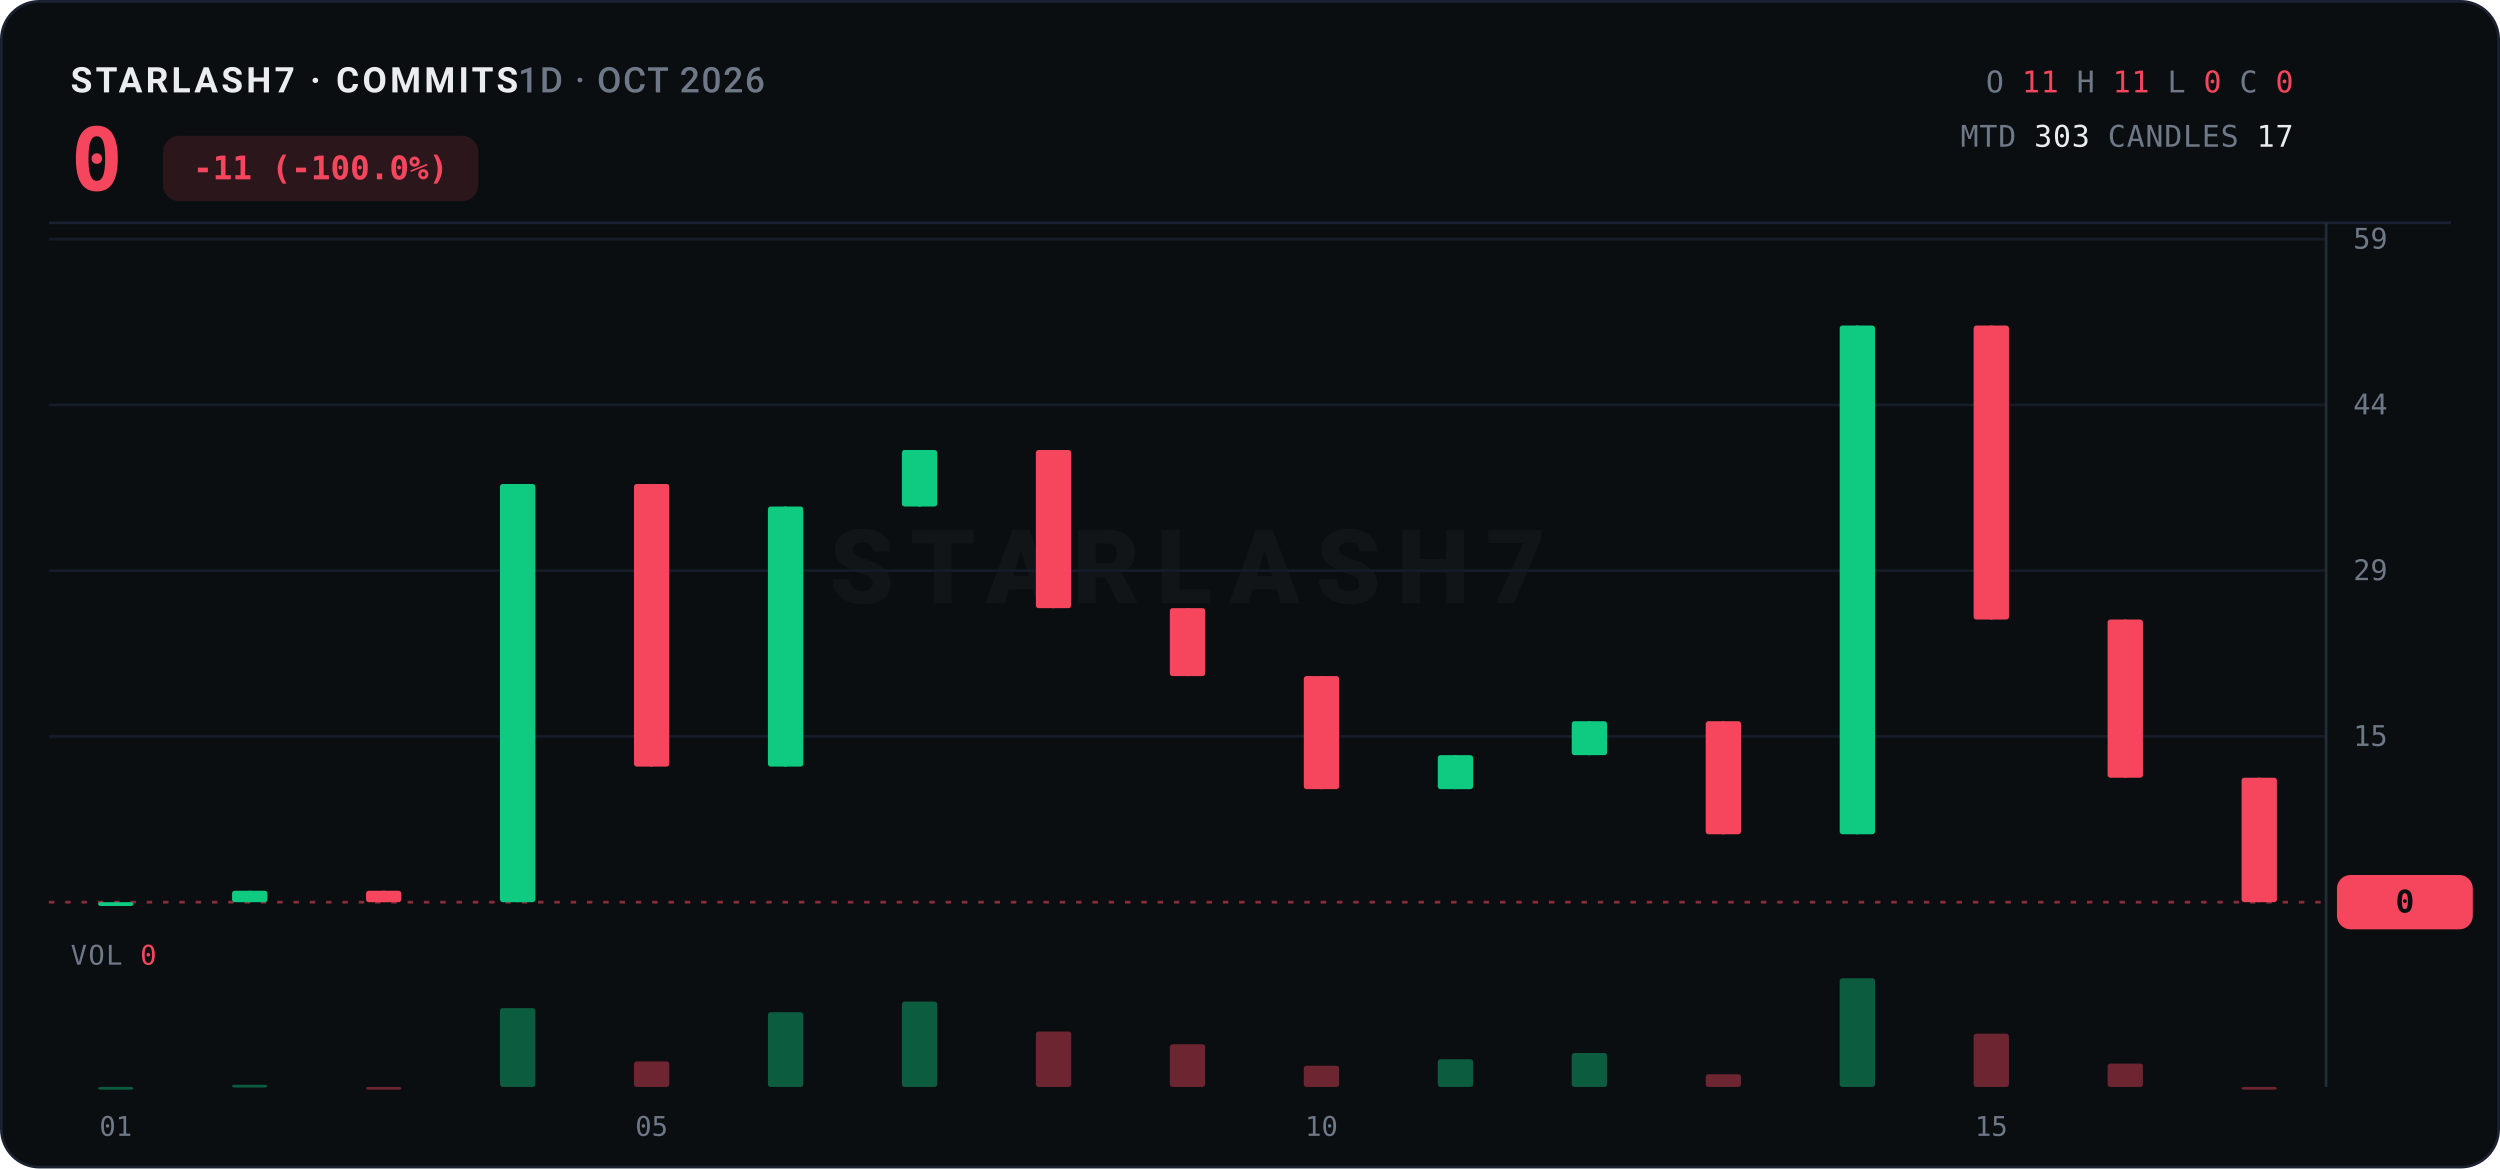
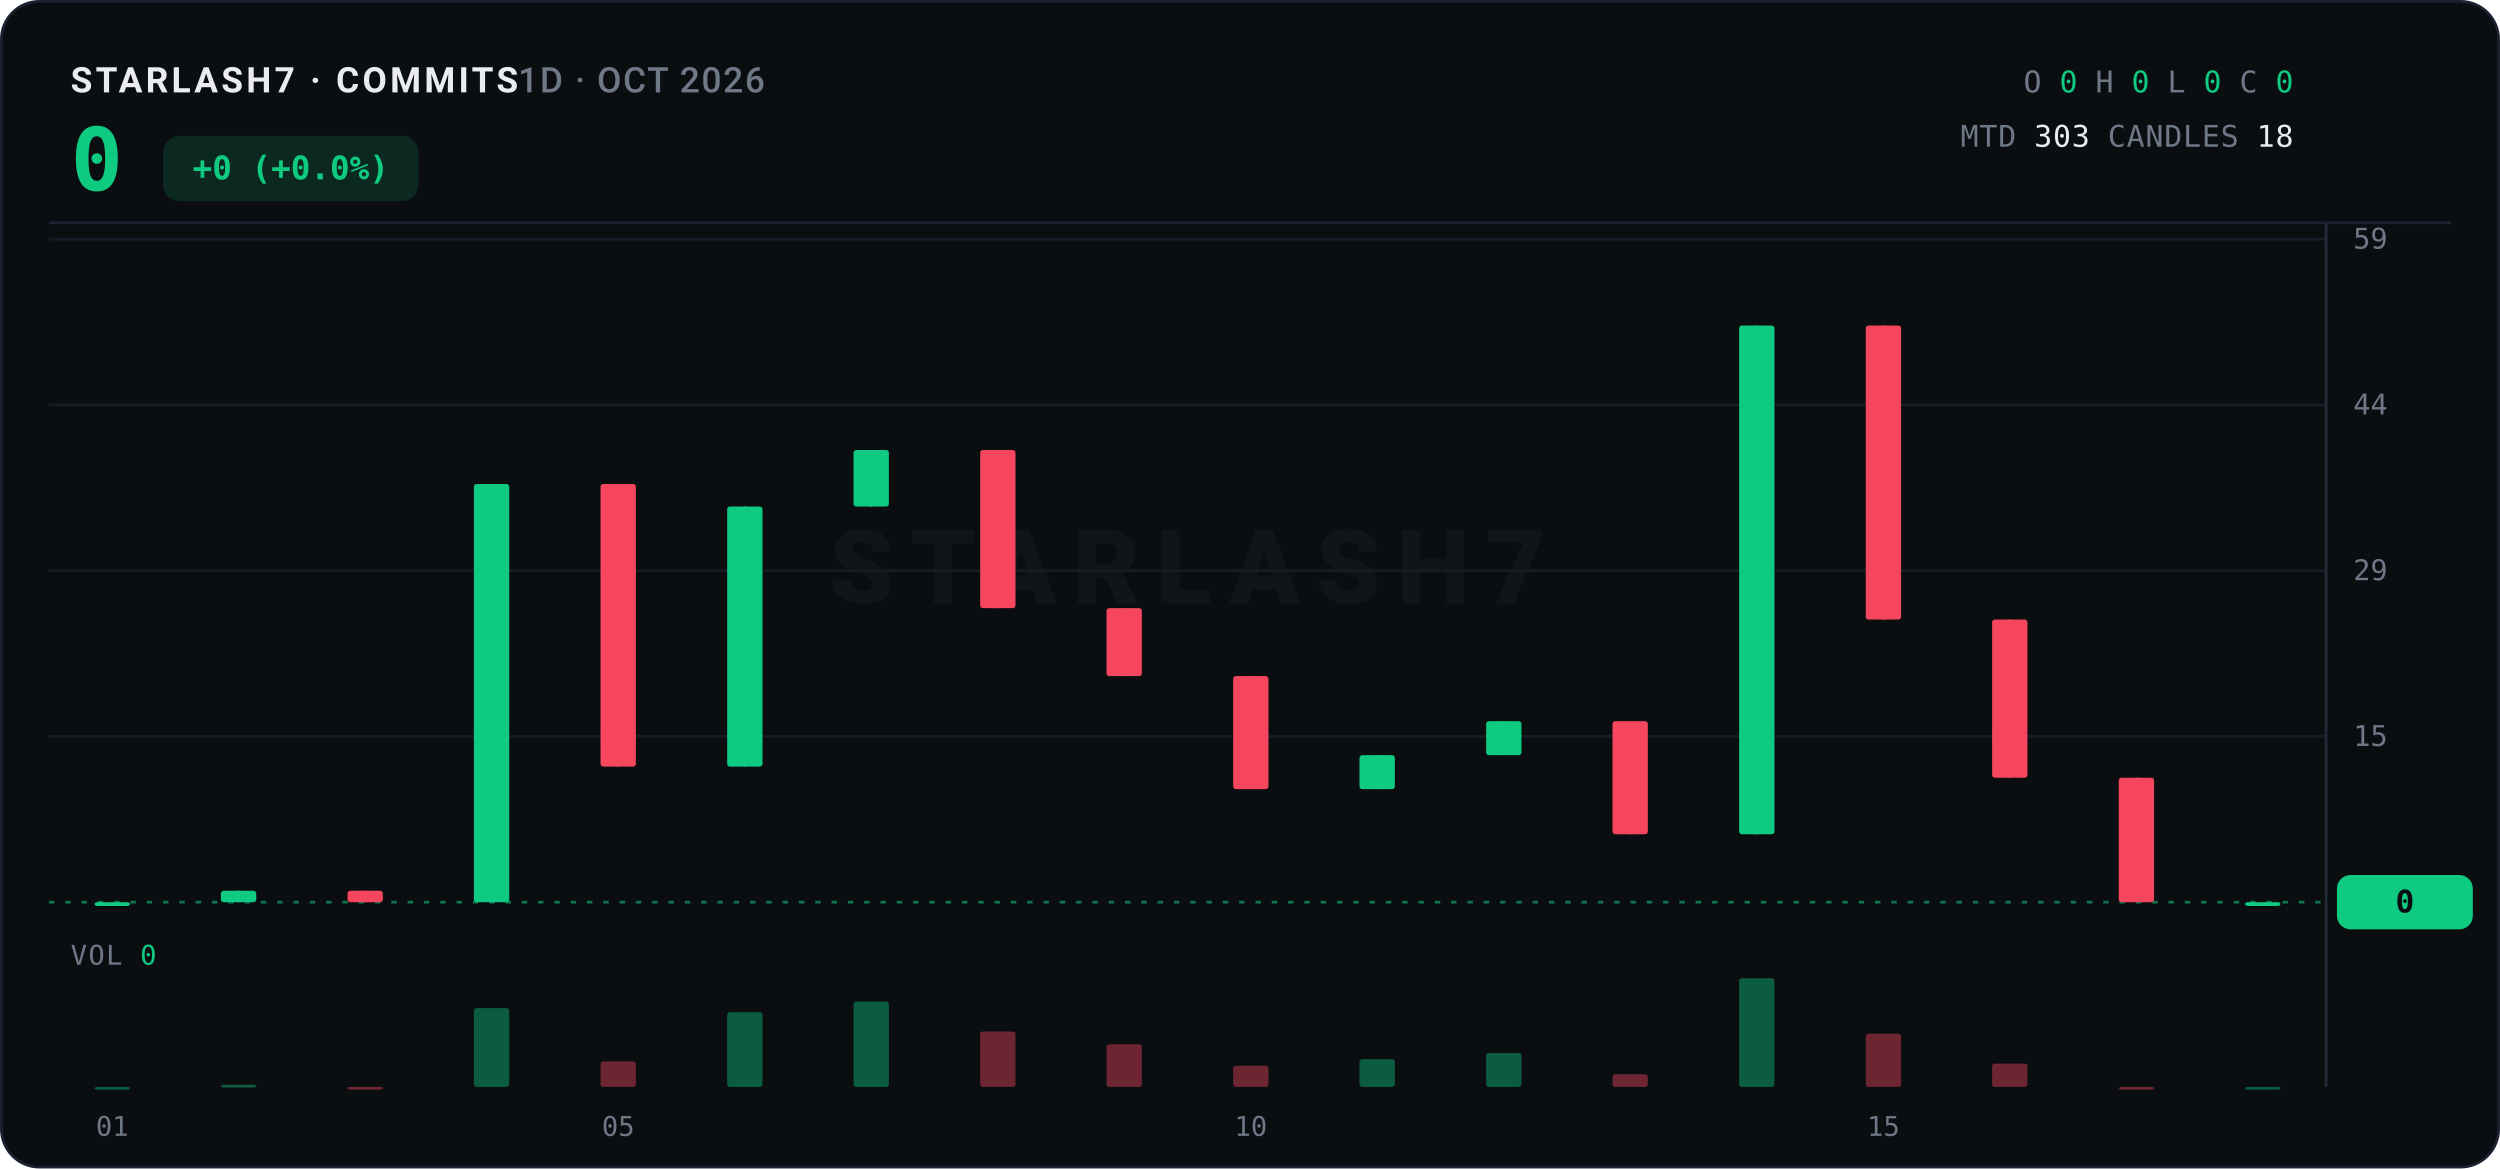
<svg xmlns="http://www.w3.org/2000/svg" width="920" height="430" viewBox="0 0 920 430">
  <rect x="0.5" y="0.5" width="919" height="429" rx="14" fill="#0B0E11" stroke="#1B2130" />
  <text x="26" y="34" font-family="ui-sans-serif,system-ui,-apple-system,'Segoe UI',Roboto,sans-serif" font-size="13" font-weight="700" letter-spacing="1.2" fill="#EAECEF">STARLASH7 · COMMITS<tspan fill="#6E7887" font-weight="500" letter-spacing="0.6">  1D · OCT 2026</tspan>
  </text>
-   <text x="26" y="70" font-family="ui-monospace,'SF Mono',SFMono-Regular,Menlo,Consolas,monospace" font-size="32" font-weight="800" fill="#F6465D" letter-spacing="-0.5">0</text>
-   <rect x="60" y="50" width="116" height="24" rx="6" fill="#F6465D" opacity="0.14" />
-   <text x="118" y="66" text-anchor="middle" font-family="ui-monospace,'SF Mono',SFMono-Regular,Menlo,Consolas,monospace" font-size="12" font-weight="700" fill="#F6465D">-11 (-100.0%)</text>
+   <text x="26" y="70" font-family="ui-monospace,'SF Mono',SFMono-Regular,Menlo,Consolas,monospace" font-size="32" font-weight="800" fill="#0ECB81" letter-spacing="-0.5">0</text>
+   <rect x="60" y="50" width="94" height="24" rx="6" fill="#0ECB81" opacity="0.14" />
+   <text x="107" y="66" text-anchor="middle" font-family="ui-monospace,'SF Mono',SFMono-Regular,Menlo,Consolas,monospace" font-size="12" font-weight="700" fill="#0ECB81">+0 (+0.0%)</text>
  <text x="844" y="34" text-anchor="end" font-family="ui-monospace,'SF Mono',SFMono-Regular,Menlo,Consolas,monospace" font-size="11" letter-spacing="0.3">
    <tspan fill="#6E7887">O</tspan>
-     <tspan fill="#F6465D">11</tspan>
+     <tspan fill="#0ECB81">0</tspan>
    <tspan fill="#6E7887">H</tspan>
-     <tspan fill="#F6465D">11</tspan>
+     <tspan fill="#0ECB81">0</tspan>
    <tspan fill="#6E7887">L</tspan>
-     <tspan fill="#F6465D">0</tspan>
+     <tspan fill="#0ECB81">0</tspan>
    <tspan fill="#6E7887">C</tspan>
-     <tspan fill="#F6465D">0</tspan>
+     <tspan fill="#0ECB81">0</tspan>
  </text>
  <text x="844" y="54" text-anchor="end" font-family="ui-monospace,'SF Mono',SFMono-Regular,Menlo,Consolas,monospace" font-size="11" letter-spacing="0.3">
    <tspan fill="#6E7887">MTD</tspan>
    <tspan fill="#EAECEF">303</tspan>
    <tspan fill="#6E7887">CANDLES</tspan>
-     <tspan fill="#EAECEF">17</tspan>
+     <tspan fill="#EAECEF">18</tspan>
  </text>
  <line x1="18" y1="82" x2="902" y2="82" stroke="#1B2130" stroke-width="1" />
  <text x="437.0" y="222.0" text-anchor="middle" font-family="ui-sans-serif,system-ui,-apple-system,'Segoe UI',Roboto,sans-serif" font-size="38" font-weight="800" letter-spacing="6" fill="#EAECEF" opacity="0.035">STARLASH7</text>
  <line x1="18" y1="271.0" x2="856" y2="271.0" stroke="#161C26" stroke-width="1" />
  <text x="866" y="274.5" font-family="ui-monospace,'SF Mono',SFMono-Regular,Menlo,Consolas,monospace" font-size="10.5" fill="#6E7887">15</text>
  <line x1="18" y1="210.0" x2="856" y2="210.0" stroke="#161C26" stroke-width="1" />
  <text x="866" y="213.5" font-family="ui-monospace,'SF Mono',SFMono-Regular,Menlo,Consolas,monospace" font-size="10.5" fill="#6E7887">29</text>
  <line x1="18" y1="149.0" x2="856" y2="149.0" stroke="#161C26" stroke-width="1" />
  <text x="866" y="152.5" font-family="ui-monospace,'SF Mono',SFMono-Regular,Menlo,Consolas,monospace" font-size="10.5" fill="#6E7887">44</text>
  <line x1="18" y1="88.0" x2="856" y2="88.0" stroke="#161C26" stroke-width="1" />
  <text x="866" y="91.5" font-family="ui-monospace,'SF Mono',SFMono-Regular,Menlo,Consolas,monospace" font-size="10.5" fill="#6E7887">59</text>
  <line x1="856" y1="82" x2="856" y2="400" stroke="#242B38" stroke-width="1" />
-   <line x1="18" y1="332.0" x2="856" y2="332.0" stroke="#F6465D" stroke-width="1" stroke-dasharray="2 4" opacity="0.55" />
-   <rect x="860" y="322.0" width="50" height="20" rx="5" fill="#F6465D" />
+   <line x1="18" y1="332.0" x2="856" y2="332.0" stroke="#0ECB81" stroke-width="1" stroke-dasharray="2 4" opacity="0.55" />
+   <rect x="860" y="322.0" width="50" height="20" rx="5" fill="#0ECB81" />
  <text x="885.0" y="335.8" text-anchor="middle" font-family="ui-monospace,'SF Mono',SFMono-Regular,Menlo,Consolas,monospace" font-size="11.5" font-weight="800" fill="#0B0E11">0</text>
-   <line x1="42.6" y1="332.0" x2="42.6" y2="332.0" stroke="#0ECB81" stroke-width="1" />
-   <rect x="36.1" y="332.0" width="13.0" height="1.4" rx="1" fill="#0ECB81" />
-   <line x1="91.9" y1="327.8" x2="91.9" y2="332.0" stroke="#0ECB81" stroke-width="1" />
-   <rect x="85.4" y="327.8" width="13.0" height="4.2" rx="1" fill="#0ECB81" />
-   <line x1="141.2" y1="327.8" x2="141.2" y2="332.0" stroke="#F6465D" stroke-width="1" />
-   <rect x="134.7" y="327.8" width="13.0" height="4.2" rx="1" fill="#F6465D" />
-   <line x1="190.5" y1="178.1" x2="190.5" y2="332.0" stroke="#0ECB81" stroke-width="1" />
-   <rect x="184.0" y="178.1" width="13.0" height="153.9" rx="1" fill="#0ECB81" />
-   <line x1="239.8" y1="178.1" x2="239.8" y2="282.1" stroke="#F6465D" stroke-width="1" />
-   <rect x="233.3" y="178.1" width="13.0" height="104.0" rx="1" fill="#F6465D" />
-   <line x1="289.1" y1="186.4" x2="289.1" y2="282.1" stroke="#0ECB81" stroke-width="1" />
-   <rect x="282.6" y="186.4" width="13.0" height="95.7" rx="1" fill="#0ECB81" />
-   <line x1="338.4" y1="165.6" x2="338.4" y2="186.4" stroke="#0ECB81" stroke-width="1" />
-   <rect x="331.9" y="165.6" width="13.0" height="20.8" rx="1" fill="#0ECB81" />
-   <line x1="387.7" y1="165.6" x2="387.7" y2="223.8" stroke="#F6465D" stroke-width="1" />
-   <rect x="381.2" y="165.6" width="13.0" height="58.2" rx="1" fill="#F6465D" />
-   <line x1="437.0" y1="223.8" x2="437.0" y2="248.8" stroke="#F6465D" stroke-width="1" />
-   <rect x="430.5" y="223.8" width="13.0" height="25.0" rx="1" fill="#F6465D" />
-   <line x1="486.3" y1="248.8" x2="486.3" y2="290.4" stroke="#F6465D" stroke-width="1" />
-   <rect x="479.8" y="248.8" width="13.0" height="41.6" rx="1" fill="#F6465D" />
-   <line x1="535.6" y1="277.9" x2="535.6" y2="290.4" stroke="#0ECB81" stroke-width="1" />
-   <rect x="529.1" y="277.9" width="13.0" height="12.5" rx="1" fill="#0ECB81" />
-   <line x1="584.9" y1="265.4" x2="584.9" y2="277.9" stroke="#0ECB81" stroke-width="1" />
-   <rect x="578.4" y="265.4" width="13.0" height="12.5" rx="1" fill="#0ECB81" />
-   <line x1="634.2" y1="265.4" x2="634.2" y2="307.0" stroke="#F6465D" stroke-width="1" />
-   <rect x="627.7" y="265.4" width="13.0" height="41.6" rx="1" fill="#F6465D" />
-   <line x1="683.5" y1="119.8" x2="683.5" y2="307.0" stroke="#0ECB81" stroke-width="1" />
-   <rect x="677.0" y="119.8" width="13.0" height="187.2" rx="1" fill="#0ECB81" />
-   <line x1="732.8" y1="119.8" x2="732.8" y2="228.0" stroke="#F6465D" stroke-width="1" />
-   <rect x="726.3" y="119.8" width="13.0" height="108.2" rx="1" fill="#F6465D" />
-   <line x1="782.1" y1="228.0" x2="782.1" y2="286.2" stroke="#F6465D" stroke-width="1" />
-   <rect x="775.6" y="228.0" width="13.0" height="58.2" rx="1" fill="#F6465D" />
-   <line x1="831.4" y1="286.2" x2="831.4" y2="332.0" stroke="#F6465D" stroke-width="1" />
-   <rect x="824.9" y="286.2" width="13.0" height="45.8" rx="1" fill="#F6465D" />
-   <text x="26" y="355" font-family="ui-monospace,'SF Mono',SFMono-Regular,Menlo,Consolas,monospace" font-size="10" letter-spacing="0.5" fill="#6E7887">VOL <tspan fill="#F6465D">0</tspan>
+   <line x1="41.3" y1="332.0" x2="41.3" y2="332.0" stroke="#0ECB81" stroke-width="1" />
+   <rect x="34.8" y="332.0" width="13.0" height="1.4" rx="1" fill="#0ECB81" />
+   <line x1="87.8" y1="327.8" x2="87.8" y2="332.0" stroke="#0ECB81" stroke-width="1" />
+   <rect x="81.3" y="327.8" width="13.0" height="4.2" rx="1" fill="#0ECB81" />
+   <line x1="134.4" y1="327.8" x2="134.4" y2="332.0" stroke="#F6465D" stroke-width="1" />
+   <rect x="127.9" y="327.8" width="13.0" height="4.2" rx="1" fill="#F6465D" />
+   <line x1="180.9" y1="178.1" x2="180.9" y2="332.0" stroke="#0ECB81" stroke-width="1" />
+   <rect x="174.4" y="178.1" width="13.0" height="153.9" rx="1" fill="#0ECB81" />
+   <line x1="227.5" y1="178.1" x2="227.5" y2="282.1" stroke="#F6465D" stroke-width="1" />
+   <rect x="221.0" y="178.1" width="13.0" height="104.0" rx="1" fill="#F6465D" />
+   <line x1="274.1" y1="186.4" x2="274.1" y2="282.1" stroke="#0ECB81" stroke-width="1" />
+   <rect x="267.6" y="186.4" width="13.0" height="95.7" rx="1" fill="#0ECB81" />
+   <line x1="320.6" y1="165.6" x2="320.6" y2="186.4" stroke="#0ECB81" stroke-width="1" />
+   <rect x="314.1" y="165.6" width="13.0" height="20.8" rx="1" fill="#0ECB81" />
+   <line x1="367.2" y1="165.6" x2="367.2" y2="223.8" stroke="#F6465D" stroke-width="1" />
+   <rect x="360.7" y="165.6" width="13.0" height="58.2" rx="1" fill="#F6465D" />
+   <line x1="413.7" y1="223.8" x2="413.7" y2="248.8" stroke="#F6465D" stroke-width="1" />
+   <rect x="407.2" y="223.8" width="13.0" height="25.0" rx="1" fill="#F6465D" />
+   <line x1="460.3" y1="248.8" x2="460.3" y2="290.4" stroke="#F6465D" stroke-width="1" />
+   <rect x="453.8" y="248.8" width="13.0" height="41.6" rx="1" fill="#F6465D" />
+   <line x1="506.8" y1="277.9" x2="506.8" y2="290.4" stroke="#0ECB81" stroke-width="1" />
+   <rect x="500.3" y="277.9" width="13.0" height="12.5" rx="1" fill="#0ECB81" />
+   <line x1="553.4" y1="265.4" x2="553.4" y2="277.9" stroke="#0ECB81" stroke-width="1" />
+   <rect x="546.9" y="265.4" width="13.0" height="12.5" rx="1" fill="#0ECB81" />
+   <line x1="599.9" y1="265.4" x2="599.9" y2="307.0" stroke="#F6465D" stroke-width="1" />
+   <rect x="593.4" y="265.4" width="13.0" height="41.6" rx="1" fill="#F6465D" />
+   <line x1="646.5" y1="119.8" x2="646.5" y2="307.0" stroke="#0ECB81" stroke-width="1" />
+   <rect x="640.0" y="119.8" width="13.0" height="187.2" rx="1" fill="#0ECB81" />
+   <line x1="693.1" y1="119.8" x2="693.1" y2="228.0" stroke="#F6465D" stroke-width="1" />
+   <rect x="686.6" y="119.8" width="13.0" height="108.2" rx="1" fill="#F6465D" />
+   <line x1="739.6" y1="228.0" x2="739.6" y2="286.2" stroke="#F6465D" stroke-width="1" />
+   <rect x="733.1" y="228.0" width="13.0" height="58.2" rx="1" fill="#F6465D" />
+   <line x1="786.2" y1="286.2" x2="786.2" y2="332.0" stroke="#F6465D" stroke-width="1" />
+   <rect x="779.7" y="286.2" width="13.0" height="45.8" rx="1" fill="#F6465D" />
+   <line x1="832.7" y1="332.0" x2="832.7" y2="332.0" stroke="#0ECB81" stroke-width="1" />
+   <rect x="826.2" y="332.0" width="13.0" height="1.4" rx="1" fill="#0ECB81" />
+   <text x="26" y="355" font-family="ui-monospace,'SF Mono',SFMono-Regular,Menlo,Consolas,monospace" font-size="10" letter-spacing="0.5" fill="#6E7887">VOL <tspan fill="#0ECB81">0</tspan>
  </text>
-   <rect x="36.1" y="400.0" width="13.0" height="1.0" rx="1" fill="#0ECB81" opacity="0.42" />
-   <rect x="85.4" y="399.2" width="13.0" height="1.0" rx="1" fill="#0ECB81" opacity="0.42" />
-   <rect x="134.7" y="400.0" width="13.0" height="1.0" rx="1" fill="#F6465D" opacity="0.42" />
-   <rect x="184.0" y="371.0" width="13.0" height="29.0" rx="1" fill="#0ECB81" opacity="0.42" />
-   <rect x="233.3" y="390.6" width="13.0" height="9.4" rx="1" fill="#F6465D" opacity="0.42" />
-   <rect x="282.6" y="372.5" width="13.0" height="27.5" rx="1" fill="#0ECB81" opacity="0.42" />
-   <rect x="331.9" y="368.6" width="13.0" height="31.4" rx="1" fill="#0ECB81" opacity="0.42" />
-   <rect x="381.2" y="379.6" width="13.0" height="20.4" rx="1" fill="#F6465D" opacity="0.42" />
-   <rect x="430.5" y="384.3" width="13.0" height="15.7" rx="1" fill="#F6465D" opacity="0.42" />
-   <rect x="479.8" y="392.2" width="13.0" height="7.8" rx="1" fill="#F6465D" opacity="0.42" />
-   <rect x="529.1" y="389.8" width="13.0" height="10.2" rx="1" fill="#0ECB81" opacity="0.42" />
-   <rect x="578.4" y="387.5" width="13.0" height="12.5" rx="1" fill="#0ECB81" opacity="0.42" />
-   <rect x="627.7" y="395.3" width="13.0" height="4.7" rx="1" fill="#F6465D" opacity="0.42" />
-   <rect x="677.0" y="360.0" width="13.0" height="40.0" rx="1" fill="#0ECB81" opacity="0.42" />
-   <rect x="726.3" y="380.4" width="13.0" height="19.6" rx="1" fill="#F6465D" opacity="0.42" />
-   <rect x="775.6" y="391.4" width="13.0" height="8.6" rx="1" fill="#F6465D" opacity="0.42" />
-   <rect x="824.9" y="400.0" width="13.0" height="1.0" rx="1" fill="#F6465D" opacity="0.42" />
-   <text x="42.6" y="418" text-anchor="middle" font-family="ui-monospace,'SF Mono',SFMono-Regular,Menlo,Consolas,monospace" font-size="10" fill="#6E7887">01</text>
-   <text x="239.8" y="418" text-anchor="middle" font-family="ui-monospace,'SF Mono',SFMono-Regular,Menlo,Consolas,monospace" font-size="10" fill="#6E7887">05</text>
-   <text x="486.3" y="418" text-anchor="middle" font-family="ui-monospace,'SF Mono',SFMono-Regular,Menlo,Consolas,monospace" font-size="10" fill="#6E7887">10</text>
-   <text x="732.8" y="418" text-anchor="middle" font-family="ui-monospace,'SF Mono',SFMono-Regular,Menlo,Consolas,monospace" font-size="10" fill="#6E7887">15</text>
+   <rect x="34.8" y="400.0" width="13.0" height="1.0" rx="1" fill="#0ECB81" opacity="0.42" />
+   <rect x="81.3" y="399.2" width="13.0" height="1.0" rx="1" fill="#0ECB81" opacity="0.42" />
+   <rect x="127.9" y="400.0" width="13.0" height="1.0" rx="1" fill="#F6465D" opacity="0.42" />
+   <rect x="174.4" y="371.0" width="13.0" height="29.0" rx="1" fill="#0ECB81" opacity="0.42" />
+   <rect x="221.0" y="390.6" width="13.0" height="9.4" rx="1" fill="#F6465D" opacity="0.42" />
+   <rect x="267.6" y="372.5" width="13.0" height="27.5" rx="1" fill="#0ECB81" opacity="0.42" />
+   <rect x="314.1" y="368.6" width="13.0" height="31.4" rx="1" fill="#0ECB81" opacity="0.42" />
+   <rect x="360.7" y="379.6" width="13.0" height="20.4" rx="1" fill="#F6465D" opacity="0.42" />
+   <rect x="407.2" y="384.3" width="13.0" height="15.7" rx="1" fill="#F6465D" opacity="0.42" />
+   <rect x="453.8" y="392.2" width="13.0" height="7.8" rx="1" fill="#F6465D" opacity="0.42" />
+   <rect x="500.3" y="389.8" width="13.0" height="10.2" rx="1" fill="#0ECB81" opacity="0.42" />
+   <rect x="546.9" y="387.5" width="13.0" height="12.5" rx="1" fill="#0ECB81" opacity="0.42" />
+   <rect x="593.4" y="395.3" width="13.0" height="4.7" rx="1" fill="#F6465D" opacity="0.42" />
+   <rect x="640.0" y="360.0" width="13.0" height="40.0" rx="1" fill="#0ECB81" opacity="0.42" />
+   <rect x="686.6" y="380.4" width="13.0" height="19.6" rx="1" fill="#F6465D" opacity="0.42" />
+   <rect x="733.1" y="391.4" width="13.0" height="8.6" rx="1" fill="#F6465D" opacity="0.42" />
+   <rect x="779.7" y="400.0" width="13.0" height="1.0" rx="1" fill="#F6465D" opacity="0.42" />
+   <rect x="826.2" y="400.0" width="13.0" height="1.0" rx="1" fill="#0ECB81" opacity="0.42" />
+   <text x="41.3" y="418" text-anchor="middle" font-family="ui-monospace,'SF Mono',SFMono-Regular,Menlo,Consolas,monospace" font-size="10" fill="#6E7887">01</text>
+   <text x="227.5" y="418" text-anchor="middle" font-family="ui-monospace,'SF Mono',SFMono-Regular,Menlo,Consolas,monospace" font-size="10" fill="#6E7887">05</text>
+   <text x="460.3" y="418" text-anchor="middle" font-family="ui-monospace,'SF Mono',SFMono-Regular,Menlo,Consolas,monospace" font-size="10" fill="#6E7887">10</text>
+   <text x="693.1" y="418" text-anchor="middle" font-family="ui-monospace,'SF Mono',SFMono-Regular,Menlo,Consolas,monospace" font-size="10" fill="#6E7887">15</text>
</svg>
